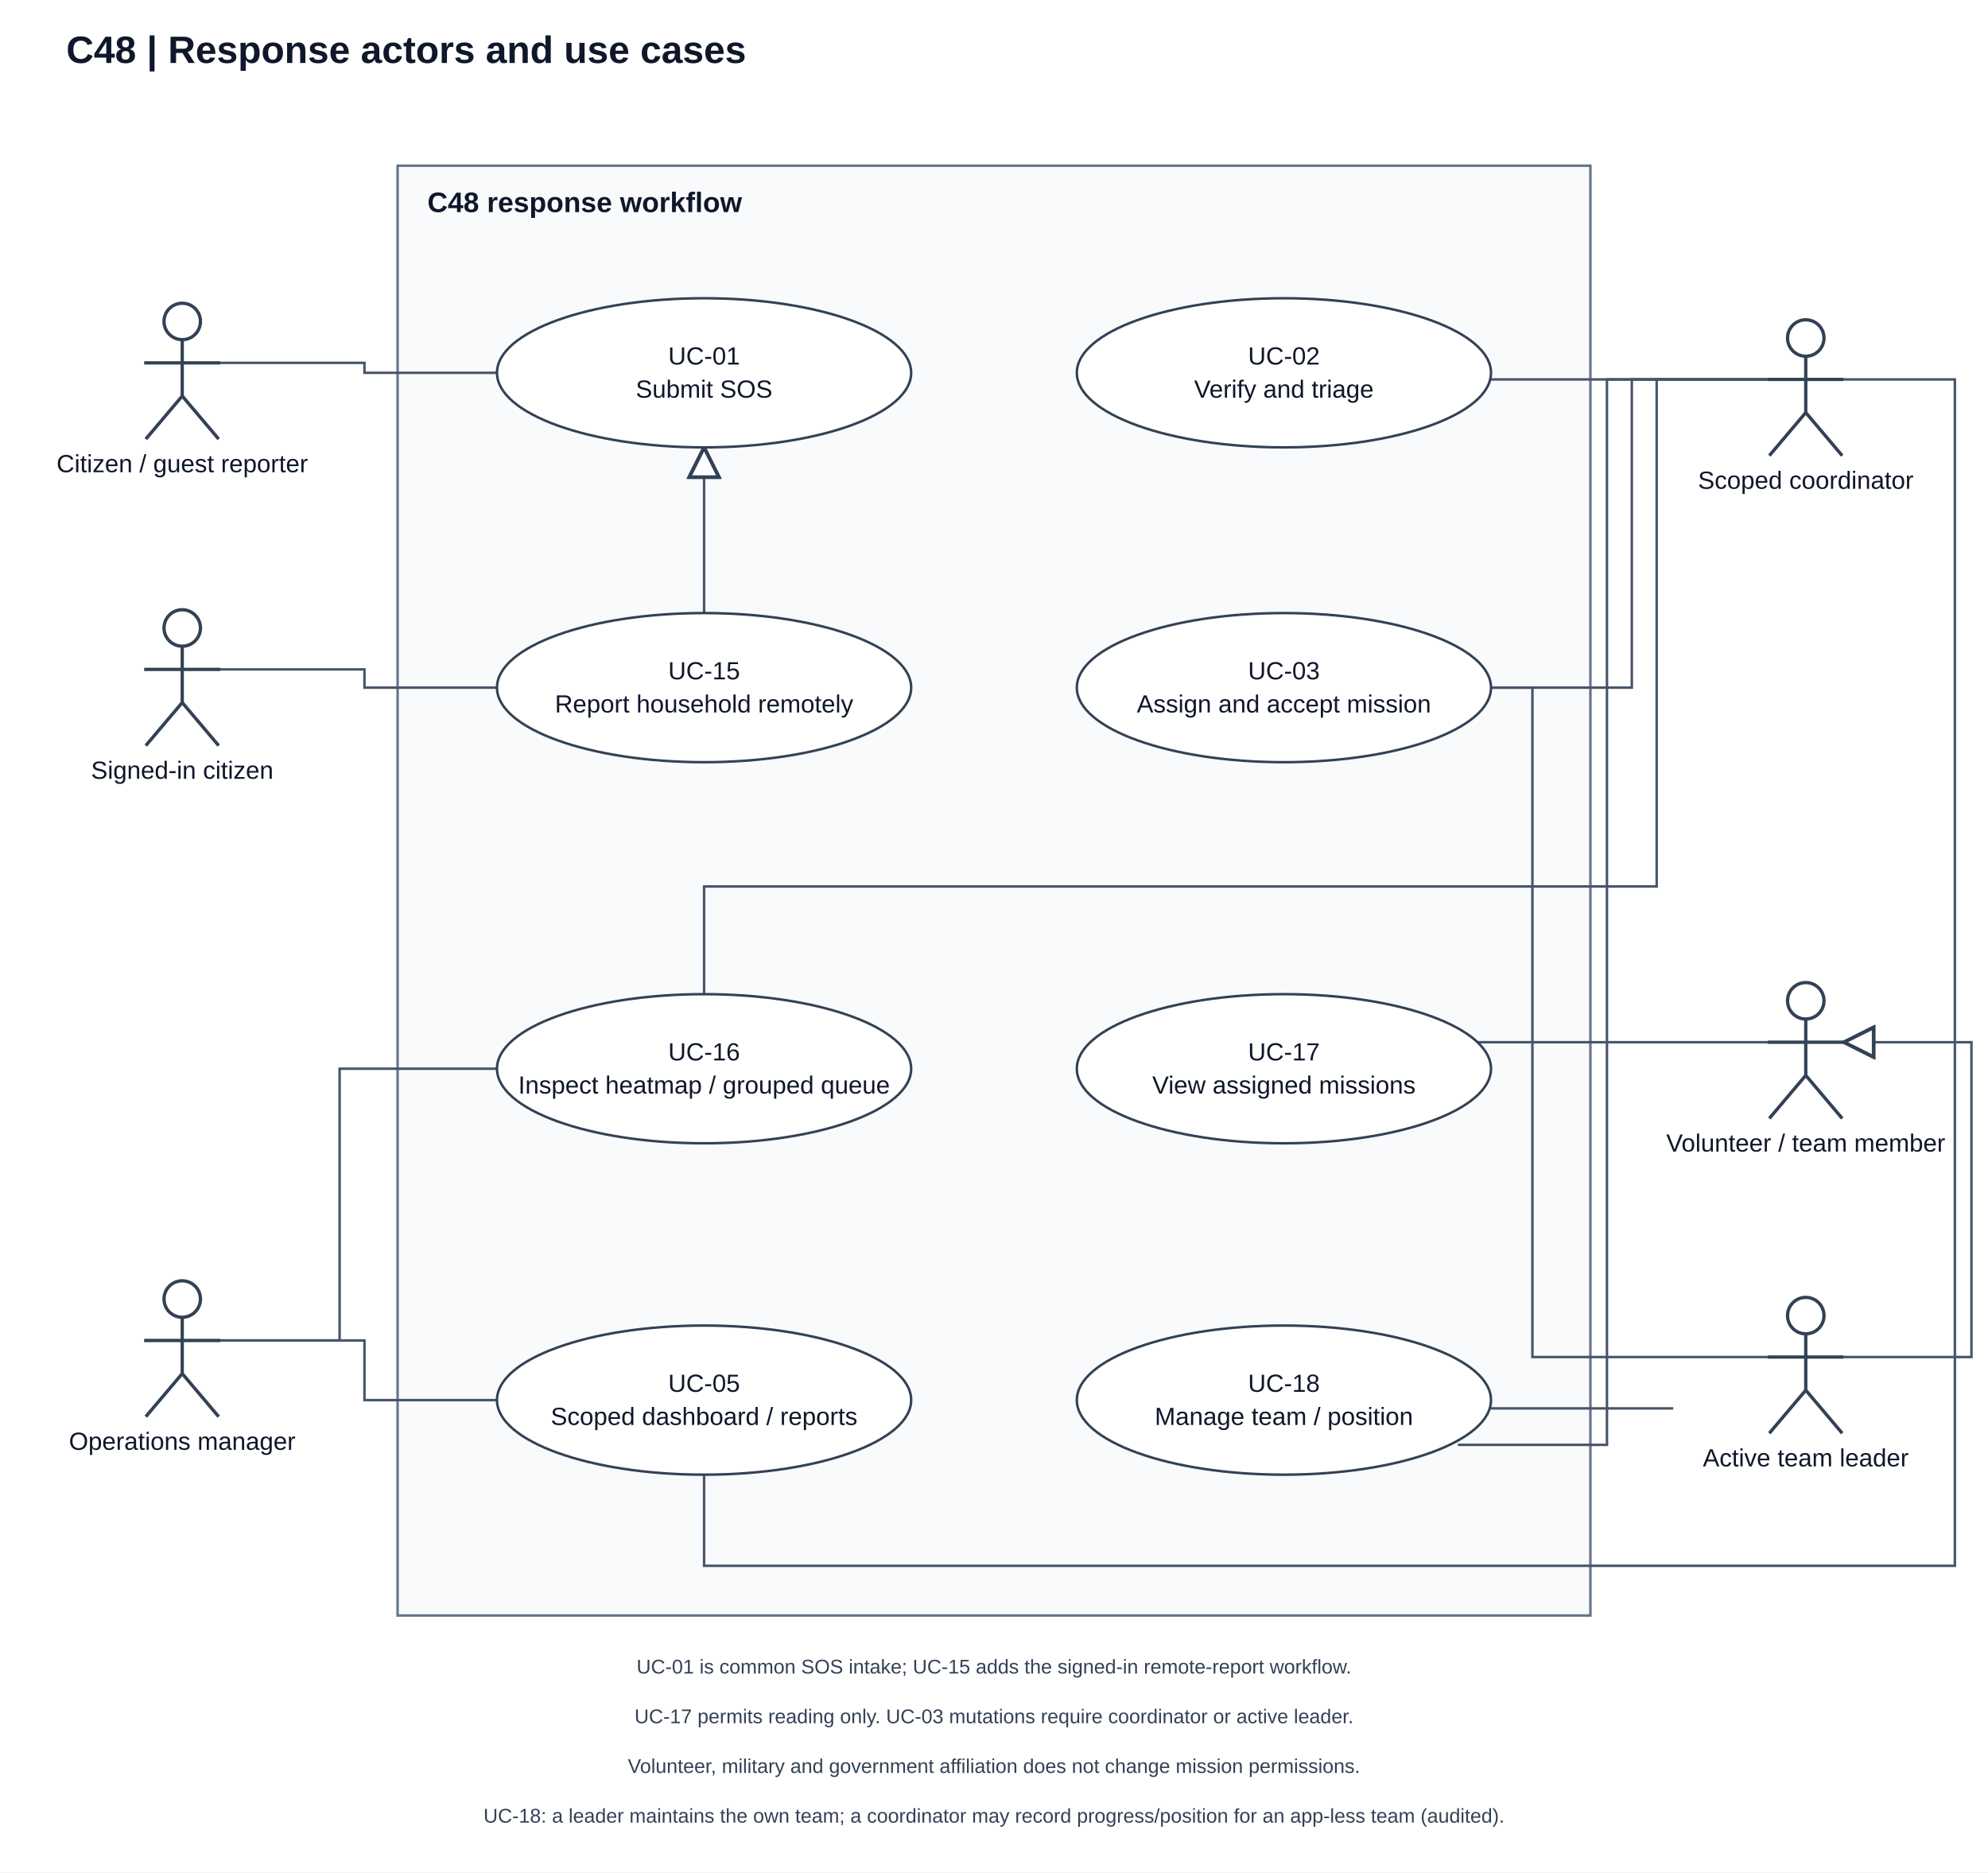
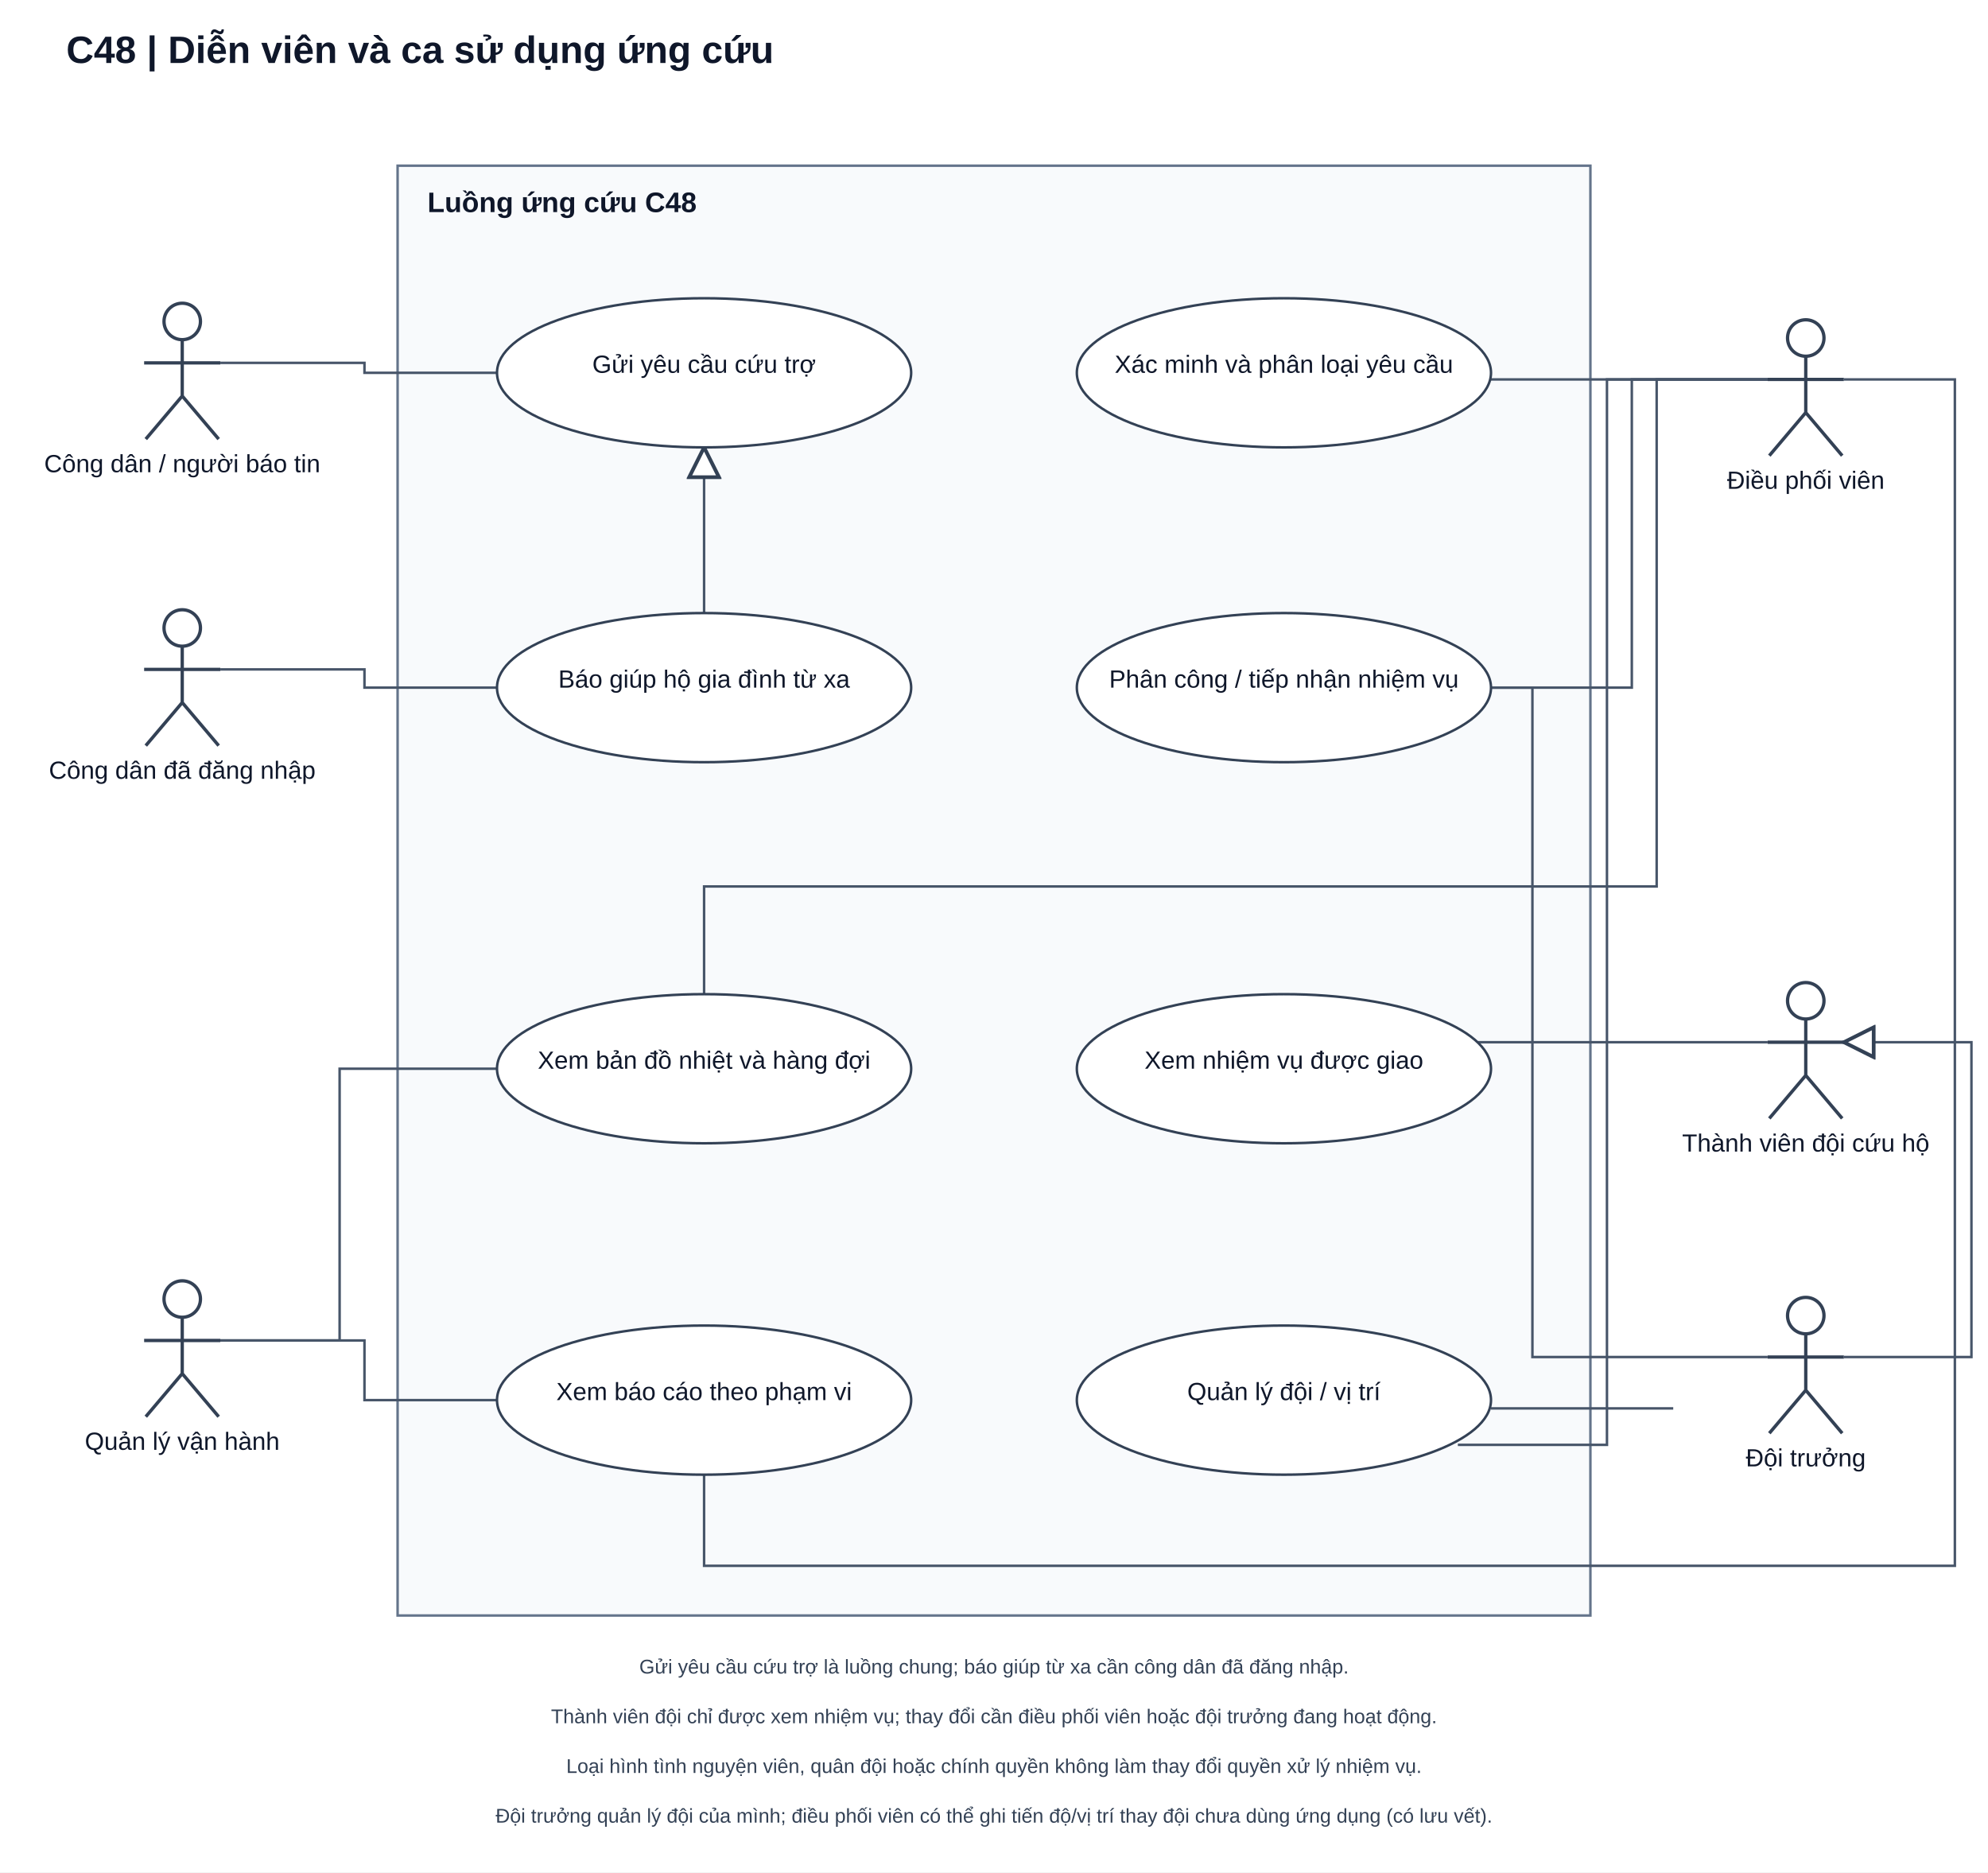
<svg xmlns="http://www.w3.org/2000/svg" width="1200" height="1130" viewBox="0 0 1200 1130" role="img" aria-labelledby="title desc">
  <defs>
    <marker id="arrow" markerWidth="10" markerHeight="10" refX="9" refY="5" orient="auto-start-reverse">
      <path d="M0,0 L10,5 L0,10 Z" fill="#334155" />
    </marker>
    <marker id="generalization" markerWidth="14" markerHeight="14" refX="13" refY="7" orient="auto">
      <path d="M1,1 L13,7 L1,13 Z" fill="white" stroke="#334155" stroke-width="1.5" />
    </marker>
  </defs>
  <rect width="1200" height="1130" fill="white" />
-   <text x="40" y="38" font-family="Arial, sans-serif" font-size="23" font-weight="700" fill="#0f172a">C48 | Response actors and use cases</text>
+   <text x="40" y="38" font-family="Arial, sans-serif" font-size="23" font-weight="700" fill="#0f172a">C48 | Diễn viên và ca sử dụng ứng cứu</text>
  <rect x="240" y="100" width="720" height="875" fill="#f8fafc" stroke="#64748b" stroke-width="1.5" />
-   <text x="258" y="128" font-family="Arial, sans-serif" font-size="17" font-weight="700" fill="#0f172a">C48 response workflow</text>
+   <text x="258" y="128" font-family="Arial, sans-serif" font-size="17" font-weight="700" fill="#0f172a">Luồng ứng cứu C48</text>
  <path d="M133,219 L220,219 L220,225 L300.0,225" fill="none" stroke="#475569" stroke-width="1.5" />
  <path d="M133,404 L220,404 L220,415 L300.0,415" fill="none" stroke="#475569" stroke-width="1.5" />
  <path d="M425,370.0 L425,270.0" fill="none" stroke="#475569" stroke-width="1.5" marker-end="url(#generalization)" />
  <path d="M1067,229 L899.51,229" fill="none" stroke="#475569" stroke-width="1.5" />
  <path d="M1067,229 L985,229 L985,415 L900.0,415" fill="none" stroke="#475569" stroke-width="1.5" />
  <path d="M1067,229 L1000,229 L1000,535 L425,535 L425,600.0" fill="none" stroke="#475569" stroke-width="1.5" />
  <path d="M133,809 L220,809 L220,845 L300.0,845" fill="none" stroke="#475569" stroke-width="1.5" />
  <path d="M133,809 L205,809 L205,645 L300.0,645" fill="none" stroke="#475569" stroke-width="1.5" />
  <path d="M1113,229 L1180,229 L1180,945 L425,945 L425,890.0" fill="none" stroke="#475569" stroke-width="1.5" />
  <path d="M1067,629 L891.83,629" fill="none" stroke="#475569" stroke-width="1.5" />
  <path d="M1067,819 L925,819 L925,415 L900.0,415" fill="none" stroke="#475569" stroke-width="1.5" />
  <path d="M1113,819 L1190,819 L1190,629 L1113,629" fill="none" stroke="#475569" stroke-width="1.5" marker-end="url(#generalization)" />
  <g fill="none" stroke="#334155" stroke-width="2">
    <circle cx="110.0" cy="194" r="11" />
    <path d="M110.0,205 V239 M87.0,219 H133.0 M110.0,239 L88.0,265 M110.0,239 L132.0,265" />
  </g>
-   <text x="110.0" y="285" text-anchor="middle" font-family="Arial, sans-serif" font-size="15" fill="#0f172a">Citizen / guest reporter</text>
+   <text x="110.0" y="285" text-anchor="middle" font-family="Arial, sans-serif" font-size="15" fill="#0f172a">Công dân / người báo tin</text>
  <g fill="none" stroke="#334155" stroke-width="2">
    <circle cx="110.0" cy="379" r="11" />
    <path d="M110.0,390 V424 M87.0,404 H133.0 M110.0,424 L88.0,450 M110.0,424 L132.0,450" />
  </g>
-   <text x="110.0" y="470" text-anchor="middle" font-family="Arial, sans-serif" font-size="15" fill="#0f172a">Signed-in citizen</text>
+   <text x="110.0" y="470" text-anchor="middle" font-family="Arial, sans-serif" font-size="15" fill="#0f172a">Công dân đã đăng nhập</text>
  <g fill="none" stroke="#334155" stroke-width="2">
    <circle cx="1090.0" cy="204" r="11" />
    <path d="M1090.0,215 V249 M1067.0,229 H1113.0 M1090.0,249 L1068.0,275 M1090.0,249 L1112.0,275" />
  </g>
-   <text x="1090.0" y="295" text-anchor="middle" font-family="Arial, sans-serif" font-size="15" fill="#0f172a">Scoped coordinator</text>
+   <text x="1090.0" y="295" text-anchor="middle" font-family="Arial, sans-serif" font-size="15" fill="#0f172a">Điều phối viên</text>
  <g fill="none" stroke="#334155" stroke-width="2">
    <circle cx="1090.0" cy="604" r="11" />
    <path d="M1090.0,615 V649 M1067.0,629 H1113.0 M1090.0,649 L1068.0,675 M1090.0,649 L1112.0,675" />
  </g>
-   <text x="1090.0" y="695" text-anchor="middle" font-family="Arial, sans-serif" font-size="15" fill="#0f172a">Volunteer / team member</text>
+   <text x="1090.0" y="695" text-anchor="middle" font-family="Arial, sans-serif" font-size="15" fill="#0f172a">Thành viên đội cứu hộ</text>
  <g fill="none" stroke="#334155" stroke-width="2">
    <circle cx="1090.0" cy="794" r="11" />
    <path d="M1090.0,805 V839 M1067.0,819 H1113.0 M1090.0,839 L1068.0,865 M1090.0,839 L1112.0,865" />
  </g>
-   <text x="1090.0" y="885" text-anchor="middle" font-family="Arial, sans-serif" font-size="15" fill="#0f172a">Active team leader</text>
+   <text x="1090.0" y="885" text-anchor="middle" font-family="Arial, sans-serif" font-size="15" fill="#0f172a">Đội trưởng</text>
  <g fill="none" stroke="#334155" stroke-width="2">
    <circle cx="110.0" cy="784" r="11" />
    <path d="M110.0,795 V829 M87.0,809 H133.0 M110.0,829 L88.0,855 M110.0,829 L132.0,855" />
  </g>
-   <text x="110.0" y="875" text-anchor="middle" font-family="Arial, sans-serif" font-size="15" fill="#0f172a">Operations manager</text>
+   <text x="110.0" y="875" text-anchor="middle" font-family="Arial, sans-serif" font-size="15" fill="#0f172a">Quản lý vận hành</text>
  <ellipse cx="425.0" cy="225.0" rx="125.0" ry="45.0" fill="#ffffff" stroke="#334155" stroke-width="1.5" />
-   <text x="425.0" y="220.0" text-anchor="middle" font-family="Arial, sans-serif" font-size="15" fill="#0f172a">UC-01</text>
-   <text x="425.0" y="240.0" text-anchor="middle" font-family="Arial, sans-serif" font-size="15" fill="#0f172a">Submit SOS</text>
+   <text x="425.0" y="225.0" text-anchor="middle" font-family="Arial, sans-serif" font-size="15" fill="#0f172a">Gửi yêu cầu cứu trợ</text>
  <ellipse cx="425.0" cy="415.0" rx="125.0" ry="45.0" fill="#ffffff" stroke="#334155" stroke-width="1.5" />
-   <text x="425.0" y="410.0" text-anchor="middle" font-family="Arial, sans-serif" font-size="15" fill="#0f172a">UC-15</text>
-   <text x="425.0" y="430.0" text-anchor="middle" font-family="Arial, sans-serif" font-size="15" fill="#0f172a">Report household remotely</text>
+   <text x="425.0" y="415.0" text-anchor="middle" font-family="Arial, sans-serif" font-size="15" fill="#0f172a">Báo giúp hộ gia đình từ xa</text>
  <ellipse cx="775.0" cy="225.0" rx="125.0" ry="45.0" fill="#ffffff" stroke="#334155" stroke-width="1.5" />
-   <text x="775.0" y="220.0" text-anchor="middle" font-family="Arial, sans-serif" font-size="15" fill="#0f172a">UC-02</text>
-   <text x="775.0" y="240.0" text-anchor="middle" font-family="Arial, sans-serif" font-size="15" fill="#0f172a">Verify and triage</text>
+   <text x="775.0" y="225.0" text-anchor="middle" font-family="Arial, sans-serif" font-size="15" fill="#0f172a">Xác minh và phân loại yêu cầu</text>
  <ellipse cx="775.0" cy="415.0" rx="125.0" ry="45.0" fill="#ffffff" stroke="#334155" stroke-width="1.5" />
-   <text x="775.0" y="410.0" text-anchor="middle" font-family="Arial, sans-serif" font-size="15" fill="#0f172a">UC-03</text>
-   <text x="775.0" y="430.0" text-anchor="middle" font-family="Arial, sans-serif" font-size="15" fill="#0f172a">Assign and accept mission</text>
+   <text x="775.0" y="415.0" text-anchor="middle" font-family="Arial, sans-serif" font-size="15" fill="#0f172a">Phân công / tiếp nhận nhiệm vụ</text>
  <ellipse cx="425.0" cy="645.0" rx="125.0" ry="45.0" fill="#ffffff" stroke="#334155" stroke-width="1.5" />
-   <text x="425.0" y="640.0" text-anchor="middle" font-family="Arial, sans-serif" font-size="15" fill="#0f172a">UC-16</text>
-   <text x="425.0" y="660.0" text-anchor="middle" font-family="Arial, sans-serif" font-size="15" fill="#0f172a">Inspect heatmap / grouped queue</text>
+   <text x="425.0" y="645.0" text-anchor="middle" font-family="Arial, sans-serif" font-size="15" fill="#0f172a">Xem bản đồ nhiệt và hàng đợi</text>
  <ellipse cx="425.0" cy="845.0" rx="125.0" ry="45.0" fill="#ffffff" stroke="#334155" stroke-width="1.5" />
-   <text x="425.0" y="840.0" text-anchor="middle" font-family="Arial, sans-serif" font-size="15" fill="#0f172a">UC-05</text>
-   <text x="425.0" y="860.0" text-anchor="middle" font-family="Arial, sans-serif" font-size="15" fill="#0f172a">Scoped dashboard / reports</text>
+   <text x="425.0" y="845.0" text-anchor="middle" font-family="Arial, sans-serif" font-size="15" fill="#0f172a">Xem báo cáo theo phạm vi</text>
  <ellipse cx="775.0" cy="645.0" rx="125.0" ry="45.0" fill="#ffffff" stroke="#334155" stroke-width="1.5" />
-   <text x="775.0" y="640.0" text-anchor="middle" font-family="Arial, sans-serif" font-size="15" fill="#0f172a">UC-17</text>
-   <text x="775.0" y="660.0" text-anchor="middle" font-family="Arial, sans-serif" font-size="15" fill="#0f172a">View assigned missions</text>
+   <text x="775.0" y="645.0" text-anchor="middle" font-family="Arial, sans-serif" font-size="15" fill="#0f172a">Xem nhiệm vụ được giao</text>
  <path d="M1010,850 L900,850" fill="none" stroke="#475569" stroke-width="1.5" />
  <path d="M1067,229 L970,229 L970,872 L880,872" fill="none" stroke="#475569" stroke-width="1.5" />
  <ellipse cx="775.0" cy="845.0" rx="125.0" ry="45.0" fill="#ffffff" stroke="#334155" stroke-width="1.5" />
-   <text x="775.0" y="840.0" text-anchor="middle" font-family="Arial, sans-serif" font-size="15" fill="#0f172a">UC-18</text>
-   <text x="775.0" y="860.0" text-anchor="middle" font-family="Arial, sans-serif" font-size="15" fill="#0f172a">Manage team / position</text>
-   <text x="600" y="1010" text-anchor="middle" font-family="Arial, sans-serif" font-size="12" fill="#334155" stroke="white" stroke-width="5" paint-order="stroke">UC-01 is common SOS intake; UC-15 adds the signed-in remote-report workflow.</text>
-   <text x="600" y="1100" text-anchor="middle" font-family="Arial, sans-serif" font-size="12" fill="#334155" stroke="white" stroke-width="5" paint-order="stroke">UC-18: a leader maintains the own team; a coordinator may record progress/position for an app-less team (audited).</text>
-   <text x="600" y="1040" text-anchor="middle" font-family="Arial, sans-serif" font-size="12" fill="#334155" stroke="white" stroke-width="5" paint-order="stroke">UC-17 permits reading only. UC-03 mutations require coordinator or active leader.</text>
-   <text x="600" y="1070" text-anchor="middle" font-family="Arial, sans-serif" font-size="12" fill="#334155" stroke="white" stroke-width="5" paint-order="stroke">Volunteer, military and government affiliation does not change mission permissions.</text>
+   <text x="775.0" y="845.0" text-anchor="middle" font-family="Arial, sans-serif" font-size="15" fill="#0f172a">Quản lý đội / vị trí</text>
+   <text x="600" y="1010" text-anchor="middle" font-family="Arial, sans-serif" font-size="12" fill="#334155" stroke="white" stroke-width="5" paint-order="stroke">Gửi yêu cầu cứu trợ là luồng chung; báo giúp từ xa cần công dân đã đăng nhập.</text>
+   <text x="600" y="1100" text-anchor="middle" font-family="Arial, sans-serif" font-size="12" fill="#334155" stroke="white" stroke-width="5" paint-order="stroke">Đội trưởng quản lý đội của mình; điều phối viên có thể ghi tiến độ/vị trí thay đội chưa dùng ứng dụng (có lưu vết).</text>
+   <text x="600" y="1040" text-anchor="middle" font-family="Arial, sans-serif" font-size="12" fill="#334155" stroke="white" stroke-width="5" paint-order="stroke">Thành viên đội chỉ được xem nhiệm vụ; thay đổi cần điều phối viên hoặc đội trưởng đang hoạt động.</text>
+   <text x="600" y="1070" text-anchor="middle" font-family="Arial, sans-serif" font-size="12" fill="#334155" stroke="white" stroke-width="5" paint-order="stroke">Loại hình tình nguyện viên, quân đội hoặc chính quyền không làm thay đổi quyền xử lý nhiệm vụ.</text>
</svg>
